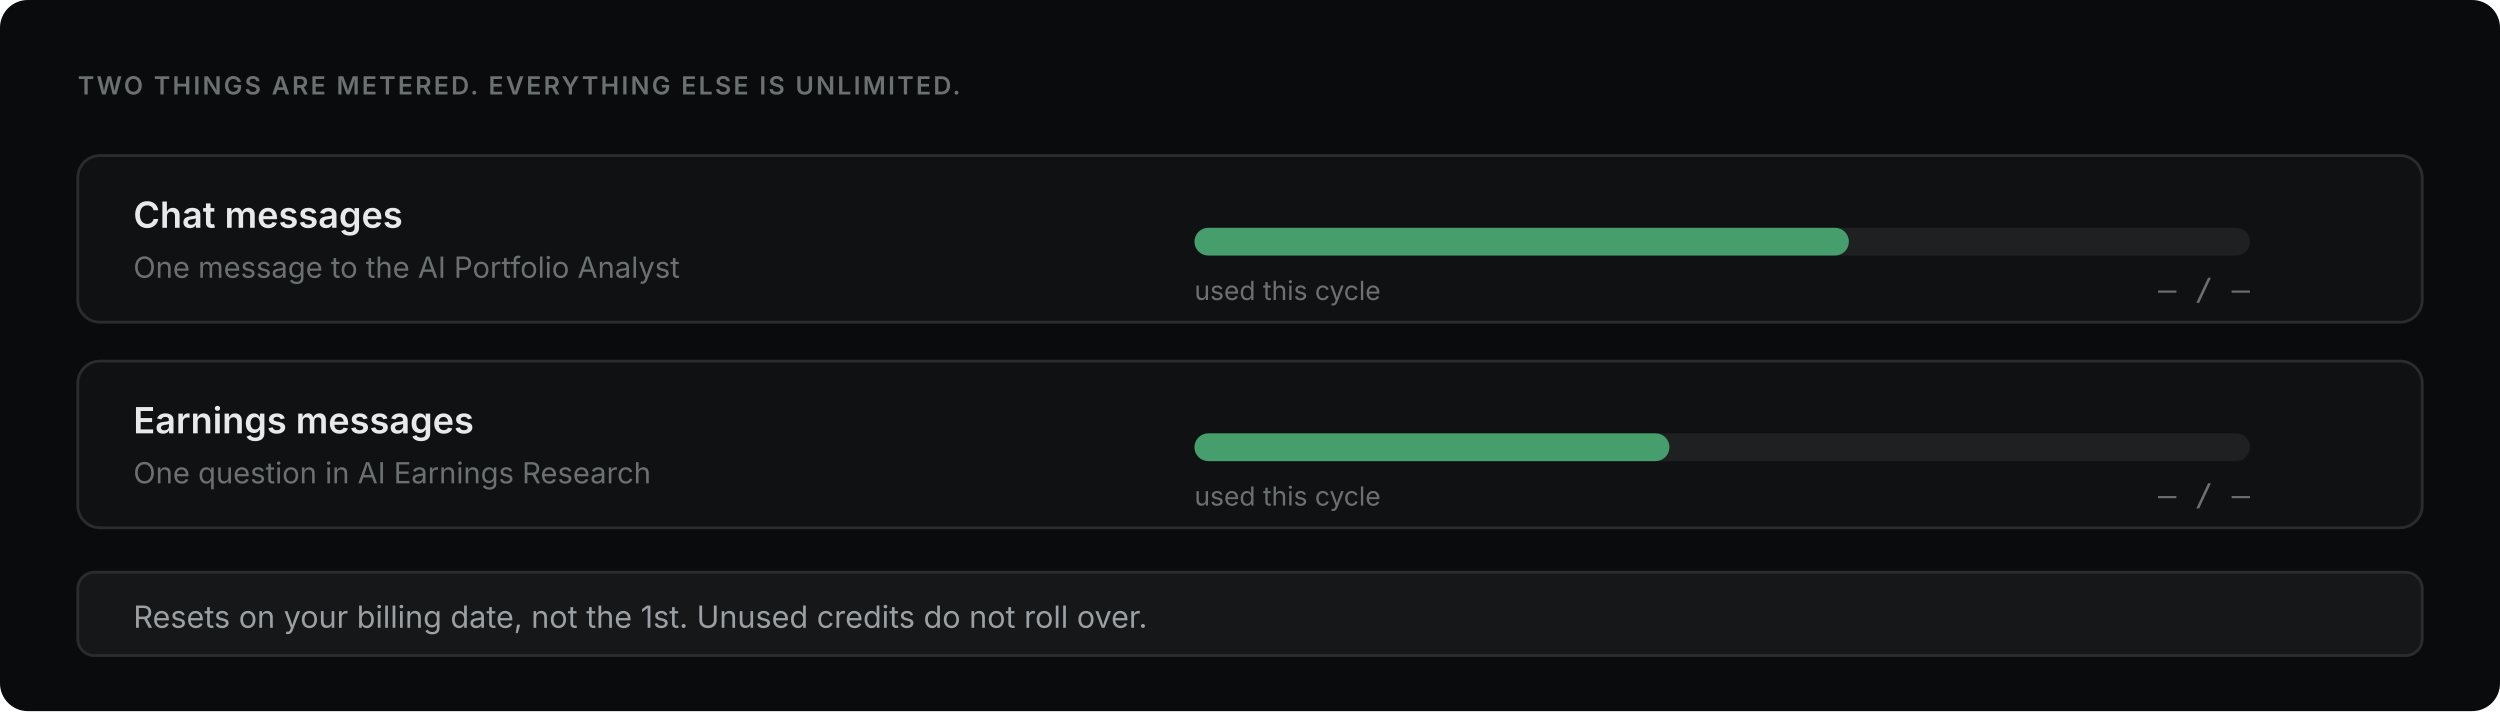
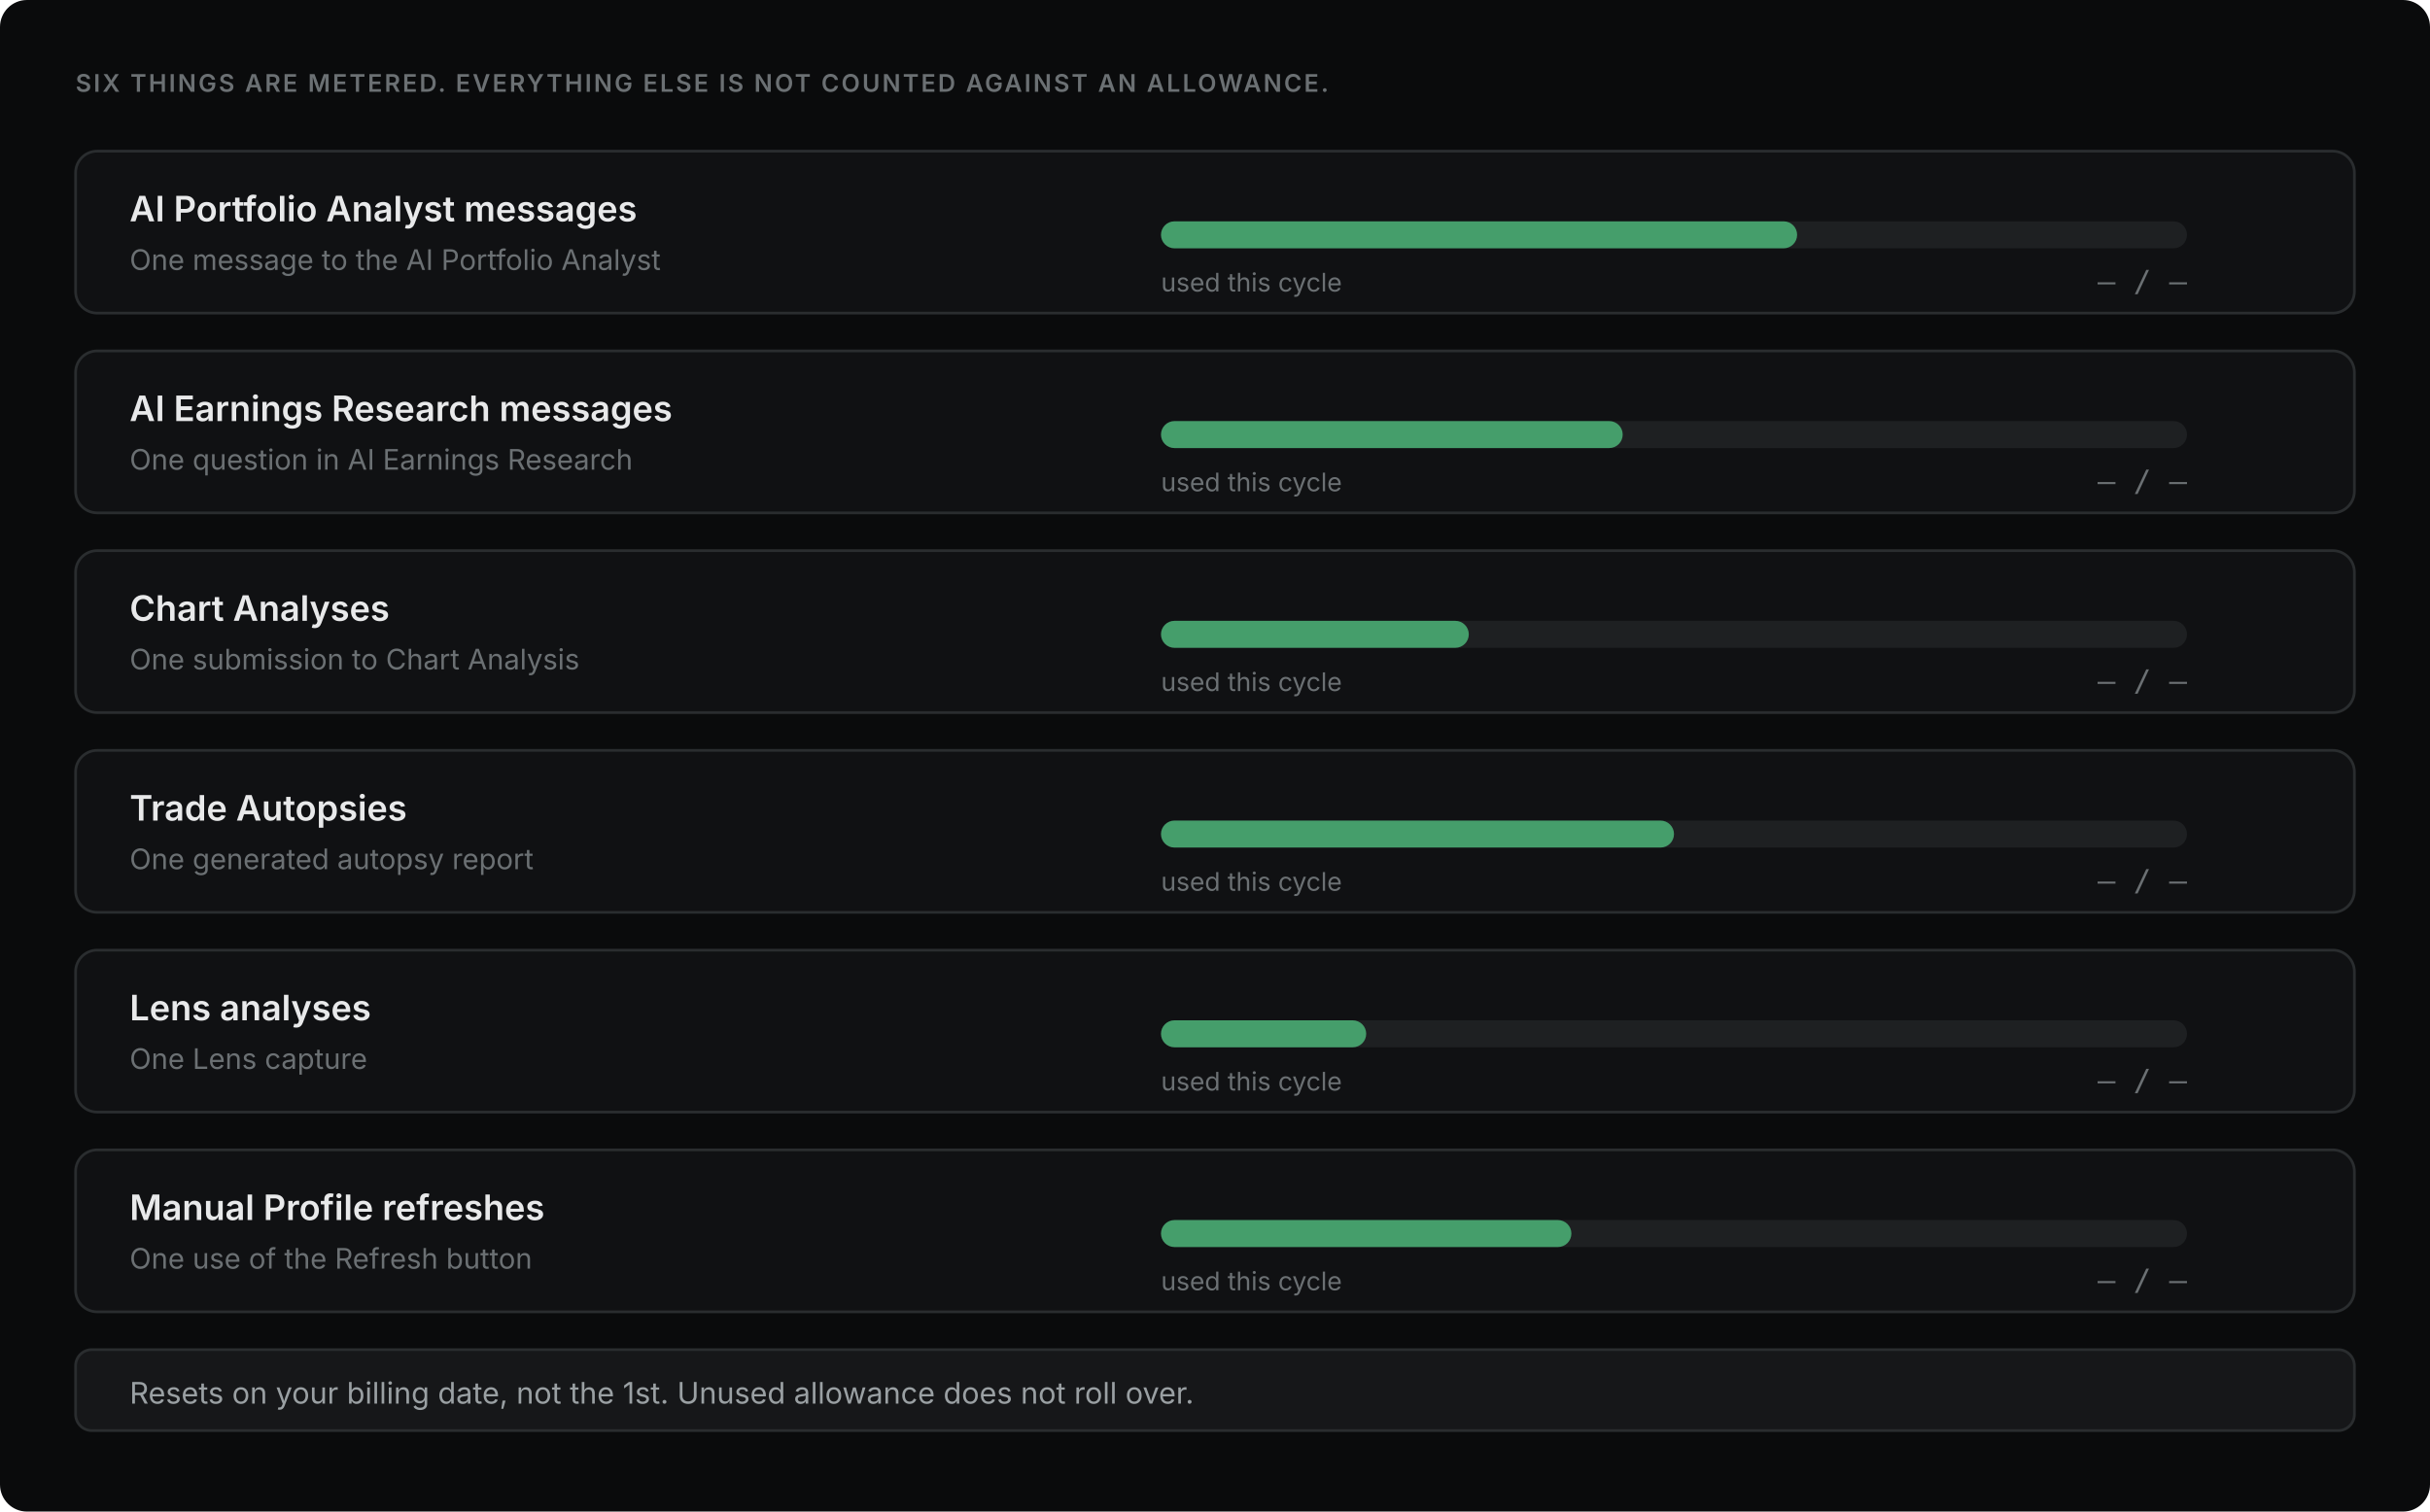
- <svg xmlns="http://www.w3.org/2000/svg" width="900" height="256" viewBox="0 0 900 256" role="img" aria-labelledby="usagemeters-t usagemeters-d" font-family="'Inter', system-ui, -apple-system, sans-serif">
+ <svg xmlns="http://www.w3.org/2000/svg" width="900" height="560" viewBox="0 0 900 560" role="img" aria-labelledby="usagemeters-t usagemeters-d" font-family="'Inter', system-ui, -apple-system, sans-serif">
  <defs>
    <marker id="usagemeters-arrow" viewBox="0 0 10 10" refX="9" refY="5" markerWidth="5" markerHeight="5" orient="auto-start-reverse">
      <path d="M0,1.5 L8,5 L0,8.5 z" fill="#3d4144" />
    </marker>
  </defs>
-   <rect width="900" height="256" rx="10" fill="#0a0b0c" />
-   <text x="28" y="34" fill="#6b7073" font-size="9" font-family="'Inter', system-ui, -apple-system, sans-serif" font-weight="600" text-anchor="start" letter-spacing="0.8">TWO THINGS ARE METERED. EVERYTHING ELSE IS UNLIMITED.</text>
+   <rect width="900" height="560" rx="10" fill="#0a0b0c" />
+   <text x="28" y="34" fill="#6b7073" font-size="9" font-family="'Inter', system-ui, -apple-system, sans-serif" font-weight="600" text-anchor="start" letter-spacing="0.8">SIX THINGS ARE METERED. EVERYTHING ELSE IS NOT COUNTED AGAINST AN ALLOWANCE.</text>
  <rect x="28" y="56" width="844" height="60" rx="8" fill="#101113" stroke="#2a2d2f" stroke-width="1" />
-   <text x="48" y="82" fill="#e8e9ea" font-size="13" font-family="'Space Grotesk', 'Inter', system-ui, sans-serif" font-weight="600" text-anchor="start">Chat messages</text>
+   <text x="48" y="82" fill="#e8e9ea" font-size="13" font-family="'Space Grotesk', 'Inter', system-ui, sans-serif" font-weight="600" text-anchor="start">AI Portfolio Analyst messages</text>
  <text x="48" y="100" fill="#6b7073" font-size="10.5" font-family="'Inter', system-ui, -apple-system, sans-serif" font-weight="400" text-anchor="start">One message to the AI Portfolio Analyst</text>
  <rect x="430" y="82" width="380" height="10" rx="5" fill="#1e2022" stroke="none" stroke-width="0" />
  <rect x="430" y="82" width="235.6" height="10" rx="5" fill="#459e6b" stroke="none" stroke-width="0" />
  <text x="430" y="108" fill="#6b7073" font-size="9.5" font-family="'Inter', system-ui, -apple-system, sans-serif" font-weight="400" text-anchor="start">used this cycle</text>
  <text x="810" y="108" fill="#6b7073" font-size="11" font-family="'JetBrains Mono', ui-monospace, 'SF Mono', monospace" font-weight="400" text-anchor="end">— / —</text>
  <rect x="28" y="130" width="844" height="60" rx="8" fill="#101113" stroke="#2a2d2f" stroke-width="1" />
-   <text x="48" y="156" fill="#e8e9ea" font-size="13" font-family="'Space Grotesk', 'Inter', system-ui, sans-serif" font-weight="600" text-anchor="start">Earnings messages</text>
+   <text x="48" y="156" fill="#e8e9ea" font-size="13" font-family="'Space Grotesk', 'Inter', system-ui, sans-serif" font-weight="600" text-anchor="start">AI Earnings Research messages</text>
  <text x="48" y="174" fill="#6b7073" font-size="10.5" font-family="'Inter', system-ui, -apple-system, sans-serif" font-weight="400" text-anchor="start">One question in AI Earnings Research</text>
  <rect x="430" y="156" width="380" height="10" rx="5" fill="#1e2022" stroke="none" stroke-width="0" />
  <rect x="430" y="156" width="171" height="10" rx="5" fill="#459e6b" stroke="none" stroke-width="0" />
  <text x="430" y="182" fill="#6b7073" font-size="9.5" font-family="'Inter', system-ui, -apple-system, sans-serif" font-weight="400" text-anchor="start">used this cycle</text>
  <text x="810" y="182" fill="#6b7073" font-size="11" font-family="'JetBrains Mono', ui-monospace, 'SF Mono', monospace" font-weight="400" text-anchor="end">— / —</text>
-   <rect x="28" y="206" width="844" height="30" rx="6" fill="#161719" stroke="#2a2d2f" stroke-width="1" />
-   <text x="48" y="226" fill="#9aa0a3" font-size="11" font-family="'Inter', system-ui, -apple-system, sans-serif" font-weight="400" text-anchor="start">Resets on your billing date, not the 1st. Unused credits do not roll over.</text>
+   <rect x="28" y="204" width="844" height="60" rx="8" fill="#101113" stroke="#2a2d2f" stroke-width="1" />
+   <text x="48" y="230" fill="#e8e9ea" font-size="13" font-family="'Space Grotesk', 'Inter', system-ui, sans-serif" font-weight="600" text-anchor="start">Chart Analyses</text>
+   <text x="48" y="248" fill="#6b7073" font-size="10.5" font-family="'Inter', system-ui, -apple-system, sans-serif" font-weight="400" text-anchor="start">One submission to Chart Analysis</text>
+   <rect x="430" y="230" width="380" height="10" rx="5" fill="#1e2022" stroke="none" stroke-width="0" />
+   <rect x="430" y="230" width="114" height="10" rx="5" fill="#459e6b" stroke="none" stroke-width="0" />
+   <text x="430" y="256" fill="#6b7073" font-size="9.5" font-family="'Inter', system-ui, -apple-system, sans-serif" font-weight="400" text-anchor="start">used this cycle</text>
+   <text x="810" y="256" fill="#6b7073" font-size="11" font-family="'JetBrains Mono', ui-monospace, 'SF Mono', monospace" font-weight="400" text-anchor="end">— / —</text>
+   <rect x="28" y="278" width="844" height="60" rx="8" fill="#101113" stroke="#2a2d2f" stroke-width="1" />
+   <text x="48" y="304" fill="#e8e9ea" font-size="13" font-family="'Space Grotesk', 'Inter', system-ui, sans-serif" font-weight="600" text-anchor="start">Trade Autopsies</text>
+   <text x="48" y="322" fill="#6b7073" font-size="10.5" font-family="'Inter', system-ui, -apple-system, sans-serif" font-weight="400" text-anchor="start">One generated autopsy report</text>
+   <rect x="430" y="304" width="380" height="10" rx="5" fill="#1e2022" stroke="none" stroke-width="0" />
+   <rect x="430" y="304" width="190" height="10" rx="5" fill="#459e6b" stroke="none" stroke-width="0" />
+   <text x="430" y="330" fill="#6b7073" font-size="9.5" font-family="'Inter', system-ui, -apple-system, sans-serif" font-weight="400" text-anchor="start">used this cycle</text>
+   <text x="810" y="330" fill="#6b7073" font-size="11" font-family="'JetBrains Mono', ui-monospace, 'SF Mono', monospace" font-weight="400" text-anchor="end">— / —</text>
+   <rect x="28" y="352" width="844" height="60" rx="8" fill="#101113" stroke="#2a2d2f" stroke-width="1" />
+   <text x="48" y="378" fill="#e8e9ea" font-size="13" font-family="'Space Grotesk', 'Inter', system-ui, sans-serif" font-weight="600" text-anchor="start">Lens analyses</text>
+   <text x="48" y="396" fill="#6b7073" font-size="10.5" font-family="'Inter', system-ui, -apple-system, sans-serif" font-weight="400" text-anchor="start">One Lens capture</text>
+   <rect x="430" y="378" width="380" height="10" rx="5" fill="#1e2022" stroke="none" stroke-width="0" />
+   <rect x="430" y="378" width="76" height="10" rx="5" fill="#459e6b" stroke="none" stroke-width="0" />
+   <text x="430" y="404" fill="#6b7073" font-size="9.5" font-family="'Inter', system-ui, -apple-system, sans-serif" font-weight="400" text-anchor="start">used this cycle</text>
+   <text x="810" y="404" fill="#6b7073" font-size="11" font-family="'JetBrains Mono', ui-monospace, 'SF Mono', monospace" font-weight="400" text-anchor="end">— / —</text>
+   <rect x="28" y="426" width="844" height="60" rx="8" fill="#101113" stroke="#2a2d2f" stroke-width="1" />
+   <text x="48" y="452" fill="#e8e9ea" font-size="13" font-family="'Space Grotesk', 'Inter', system-ui, sans-serif" font-weight="600" text-anchor="start">Manual Profile refreshes</text>
+   <text x="48" y="470" fill="#6b7073" font-size="10.5" font-family="'Inter', system-ui, -apple-system, sans-serif" font-weight="400" text-anchor="start">One use of the Refresh button</text>
+   <rect x="430" y="452" width="380" height="10" rx="5" fill="#1e2022" stroke="none" stroke-width="0" />
+   <rect x="430" y="452" width="152" height="10" rx="5" fill="#459e6b" stroke="none" stroke-width="0" />
+   <text x="430" y="478" fill="#6b7073" font-size="9.5" font-family="'Inter', system-ui, -apple-system, sans-serif" font-weight="400" text-anchor="start">used this cycle</text>
+   <text x="810" y="478" fill="#6b7073" font-size="11" font-family="'JetBrains Mono', ui-monospace, 'SF Mono', monospace" font-weight="400" text-anchor="end">— / —</text>
+   <rect x="28" y="500" width="844" height="30" rx="6" fill="#161719" stroke="#2a2d2f" stroke-width="1" />
+   <text x="48" y="520" fill="#9aa0a3" font-size="11" font-family="'Inter', system-ui, -apple-system, sans-serif" font-weight="400" text-anchor="start">Resets on your billing date, not the 1st. Unused allowance does not roll over.</text>
</svg>
